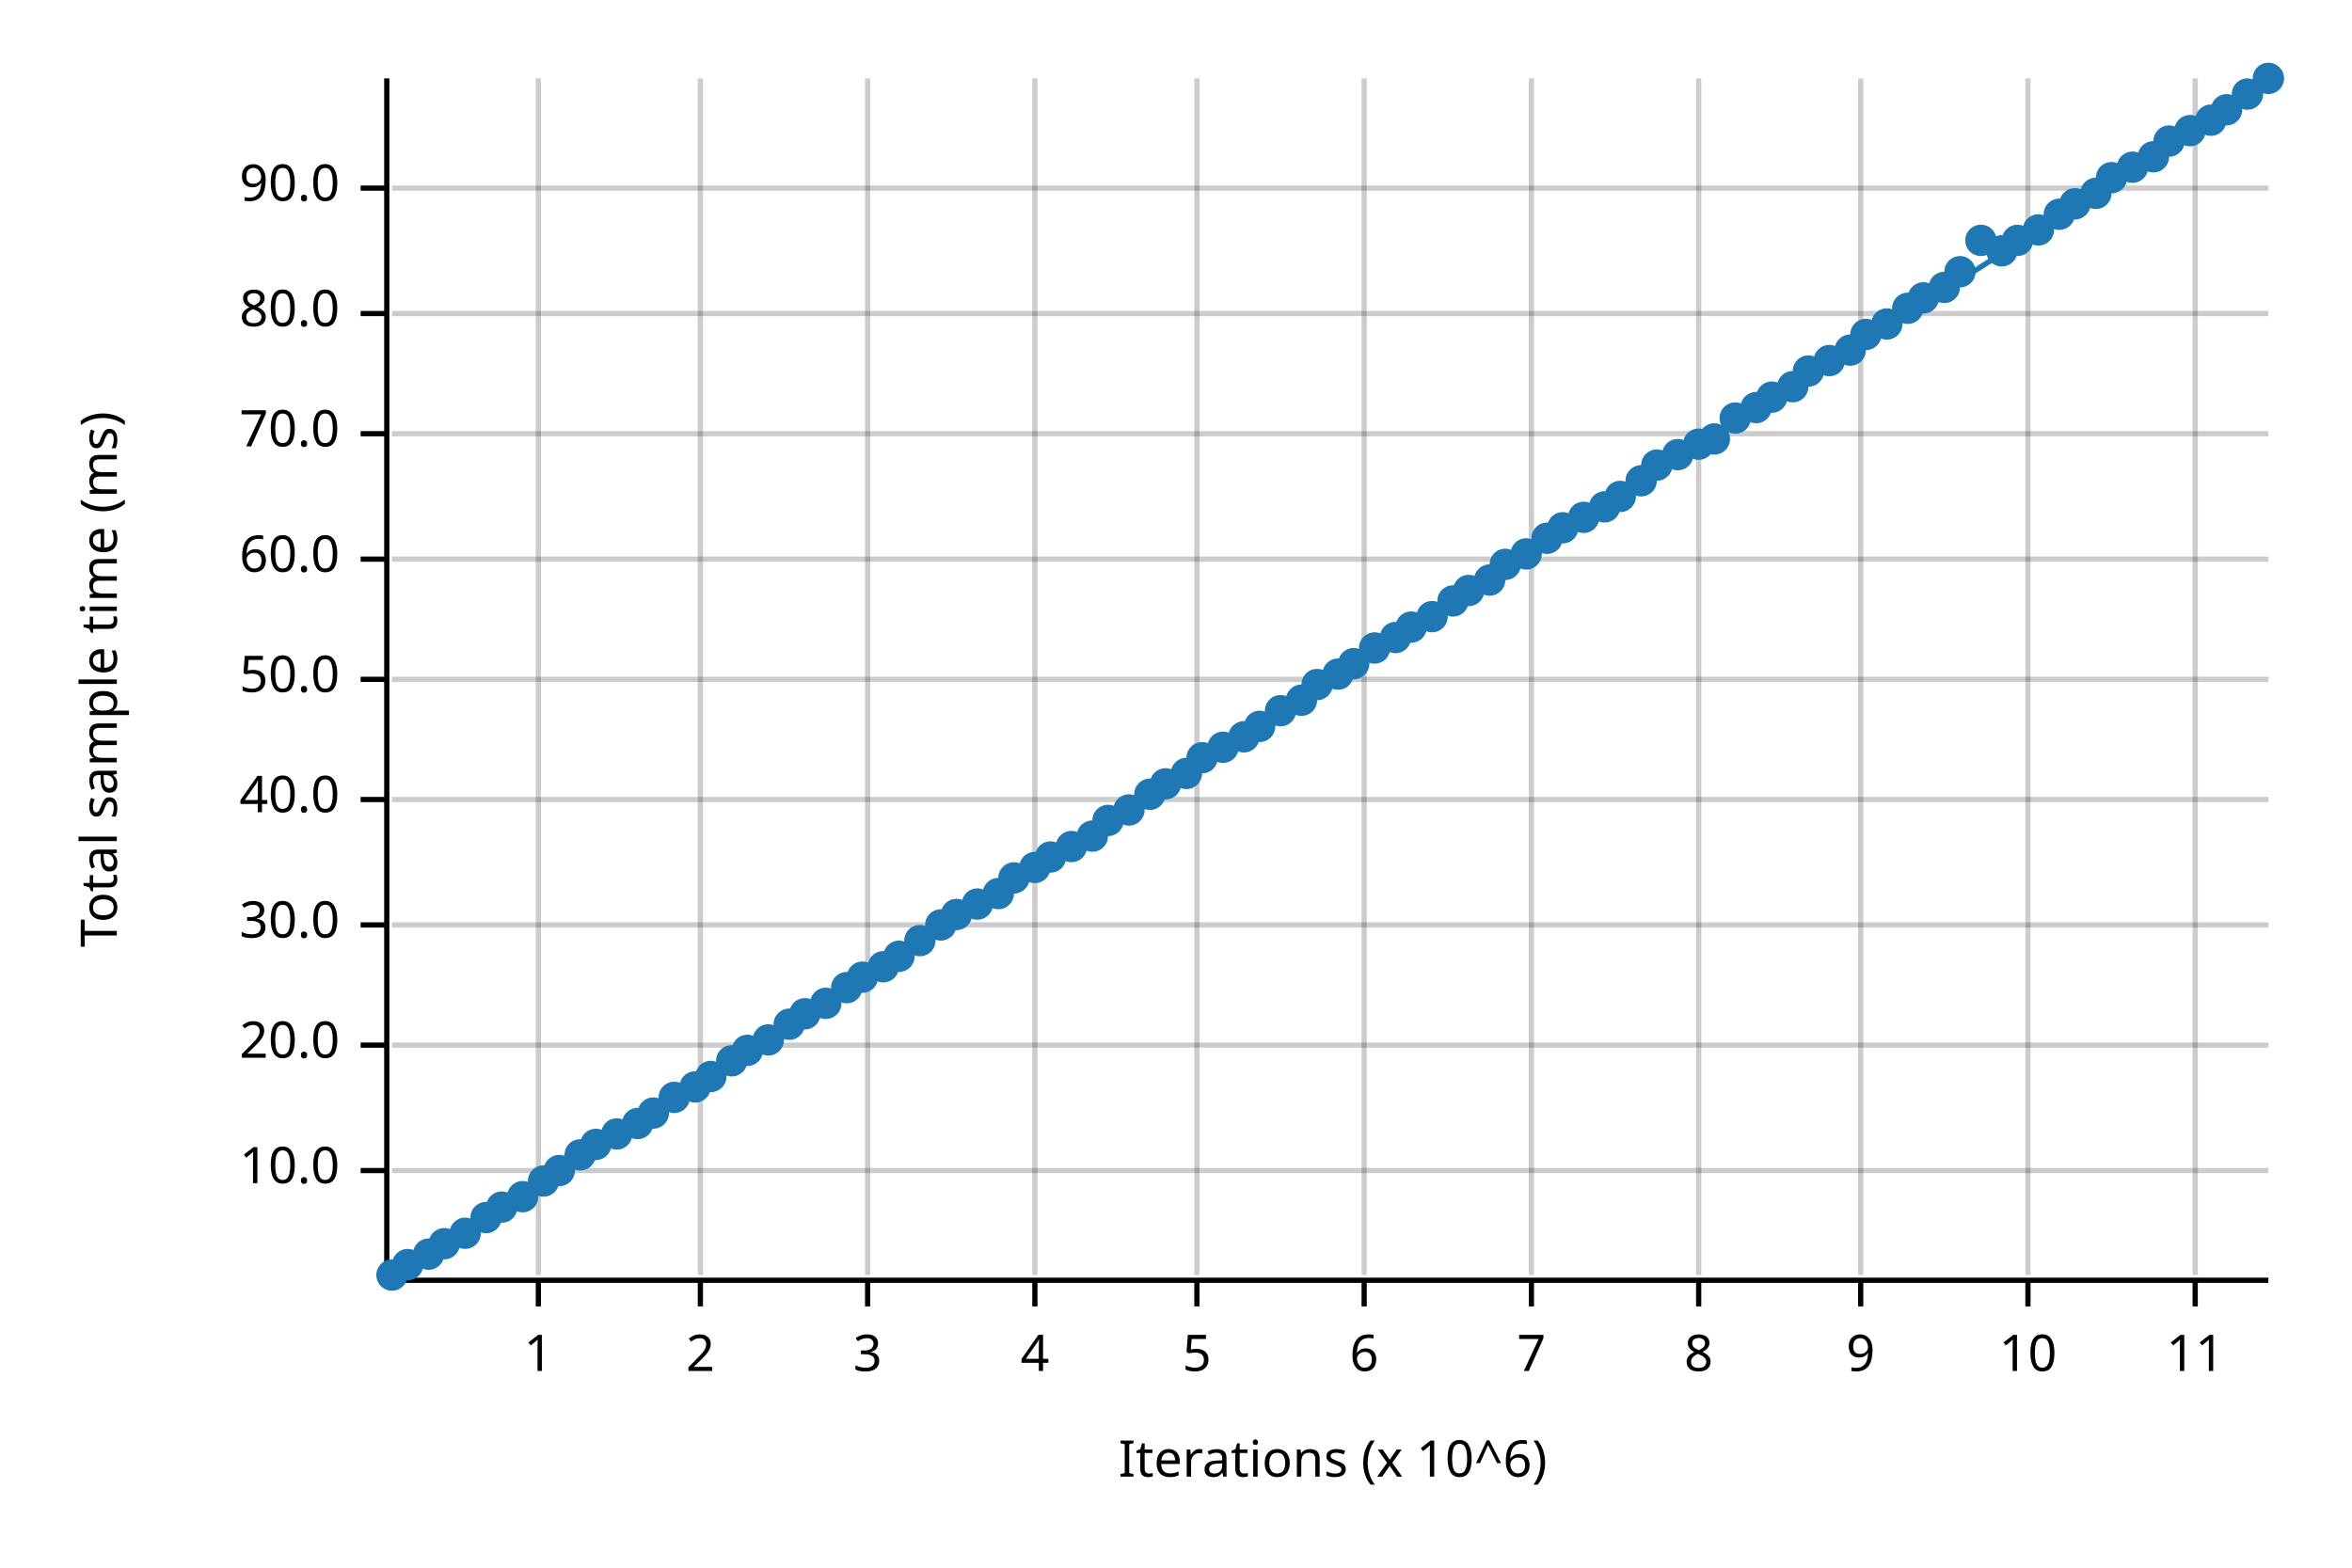
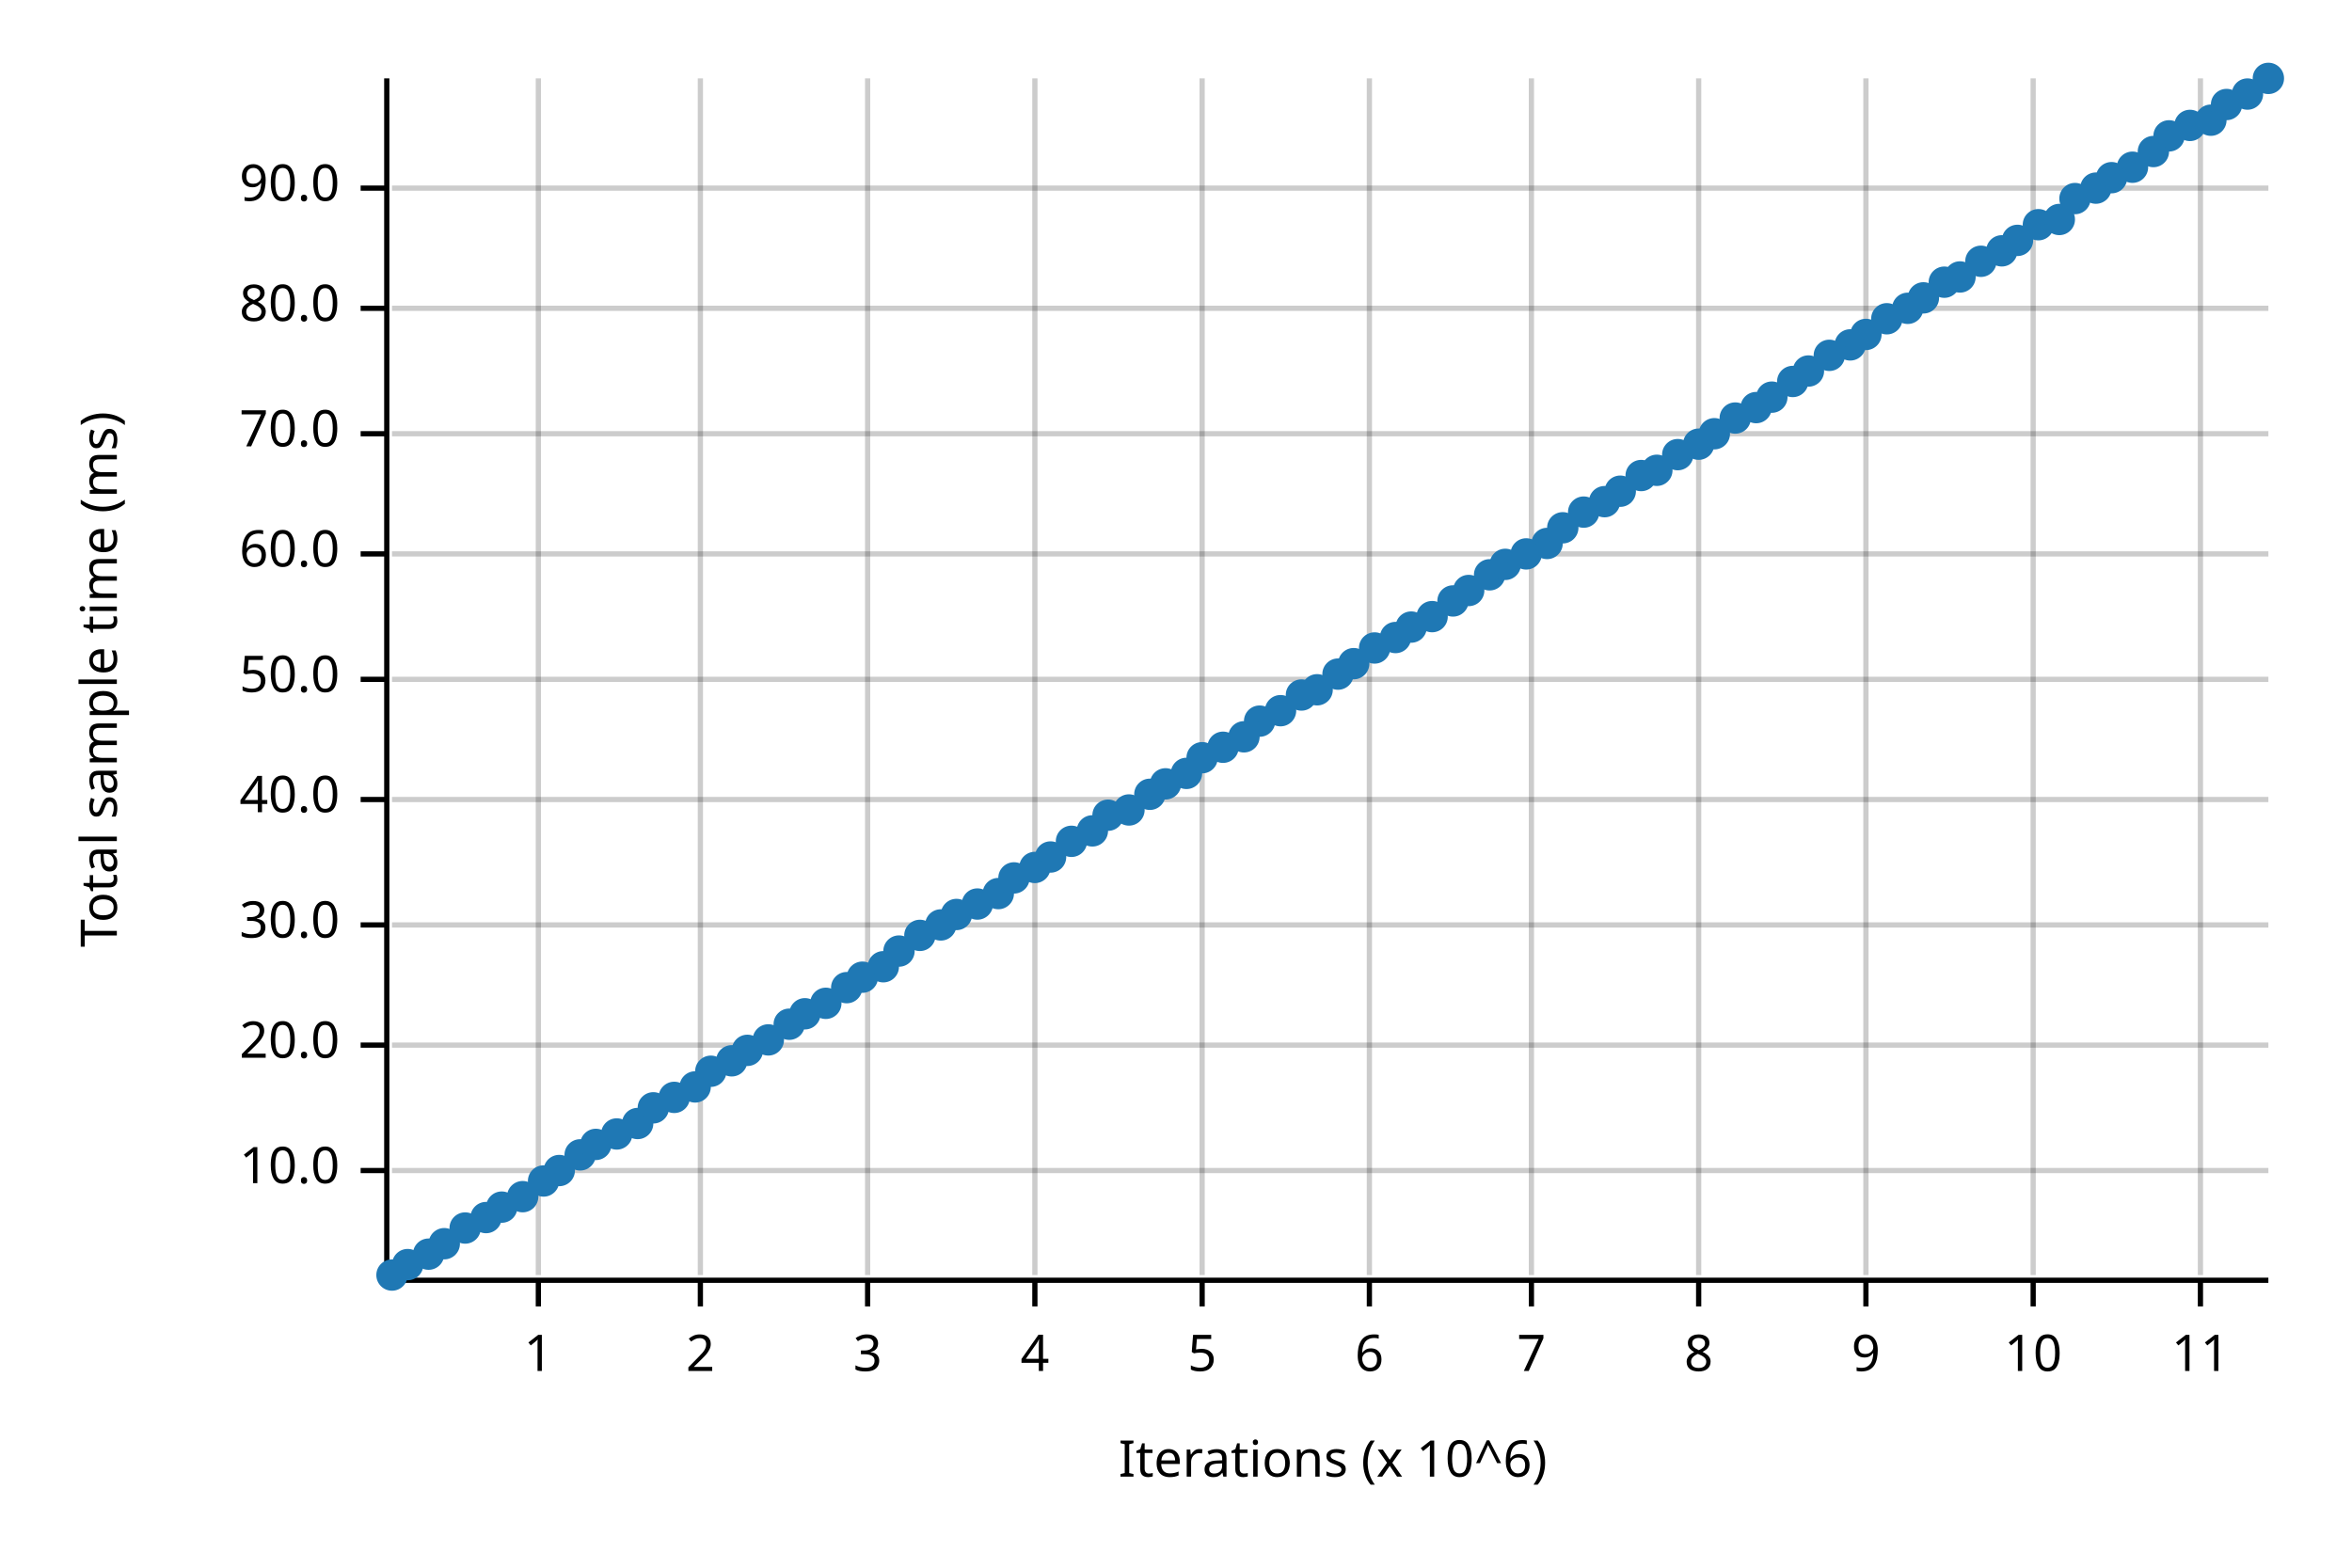
<svg xmlns="http://www.w3.org/2000/svg" width="450" height="300" viewBox="0 0 450 300">
  <text x="15" y="130" dy="0.76em" text-anchor="middle" font-family="sans-serif" font-size="9.677" opacity="1" fill="#000000" transform="rotate(270, 15, 130)">
Total sample time (ms)
</text>
  <text x="255" y="285" dy="-0.5ex" text-anchor="middle" font-family="sans-serif" font-size="9.677" opacity="1" fill="#000000">
Iterations (x 10^6)
</text>
  <line opacity="0.2" stroke="#000000" stroke-width="1" x1="103" y1="244" x2="103" y2="15" />
  <line opacity="0.2" stroke="#000000" stroke-width="1" x1="134" y1="244" x2="134" y2="15" />
  <line opacity="0.2" stroke="#000000" stroke-width="1" x1="166" y1="244" x2="166" y2="15" />
  <line opacity="0.2" stroke="#000000" stroke-width="1" x1="198" y1="244" x2="198" y2="15" />
-   <line opacity="0.2" stroke="#000000" stroke-width="1" x1="229" y1="244" x2="229" y2="15" />
-   <line opacity="0.2" stroke="#000000" stroke-width="1" x1="261" y1="244" x2="261" y2="15" />
+   <line opacity="0.2" stroke="#000000" stroke-width="1" x1="230" y1="244" x2="230" y2="15" />
+   <line opacity="0.2" stroke="#000000" stroke-width="1" x1="262" y1="244" x2="262" y2="15" />
  <line opacity="0.2" stroke="#000000" stroke-width="1" x1="293" y1="244" x2="293" y2="15" />
  <line opacity="0.2" stroke="#000000" stroke-width="1" x1="325" y1="244" x2="325" y2="15" />
-   <line opacity="0.2" stroke="#000000" stroke-width="1" x1="356" y1="244" x2="356" y2="15" />
-   <line opacity="0.2" stroke="#000000" stroke-width="1" x1="388" y1="244" x2="388" y2="15" />
-   <line opacity="0.2" stroke="#000000" stroke-width="1" x1="420" y1="244" x2="420" y2="15" />
+   <line opacity="0.2" stroke="#000000" stroke-width="1" x1="357" y1="244" x2="357" y2="15" />
+   <line opacity="0.2" stroke="#000000" stroke-width="1" x1="389" y1="244" x2="389" y2="15" />
+   <line opacity="0.2" stroke="#000000" stroke-width="1" x1="421" y1="244" x2="421" y2="15" />
  <line opacity="0.2" stroke="#000000" stroke-width="1" x1="75" y1="224" x2="434" y2="224" />
  <line opacity="0.2" stroke="#000000" stroke-width="1" x1="75" y1="200" x2="434" y2="200" />
  <line opacity="0.2" stroke="#000000" stroke-width="1" x1="75" y1="177" x2="434" y2="177" />
  <line opacity="0.2" stroke="#000000" stroke-width="1" x1="75" y1="153" x2="434" y2="153" />
  <line opacity="0.2" stroke="#000000" stroke-width="1" x1="75" y1="130" x2="434" y2="130" />
-   <line opacity="0.2" stroke="#000000" stroke-width="1" x1="75" y1="107" x2="434" y2="107" />
+   <line opacity="0.2" stroke="#000000" stroke-width="1" x1="75" y1="106" x2="434" y2="106" />
  <line opacity="0.2" stroke="#000000" stroke-width="1" x1="75" y1="83" x2="434" y2="83" />
-   <line opacity="0.2" stroke="#000000" stroke-width="1" x1="75" y1="60" x2="434" y2="60" />
+   <line opacity="0.2" stroke="#000000" stroke-width="1" x1="75" y1="59" x2="434" y2="59" />
  <line opacity="0.2" stroke="#000000" stroke-width="1" x1="75" y1="36" x2="434" y2="36" />
  <polyline fill="none" opacity="1" stroke="#000000" stroke-width="1" points="74,15 74,244 " />
  <text x="65" y="224" dy="0.5ex" text-anchor="end" font-family="sans-serif" font-size="9.677" opacity="1" fill="#000000">
10.0
</text>
  <polyline fill="none" opacity="1" stroke="#000000" stroke-width="1" points="69,224 74,224 " />
  <text x="65" y="200" dy="0.5ex" text-anchor="end" font-family="sans-serif" font-size="9.677" opacity="1" fill="#000000">
20.0
</text>
  <polyline fill="none" opacity="1" stroke="#000000" stroke-width="1" points="69,200 74,200 " />
  <text x="65" y="177" dy="0.5ex" text-anchor="end" font-family="sans-serif" font-size="9.677" opacity="1" fill="#000000">
30.0
</text>
  <polyline fill="none" opacity="1" stroke="#000000" stroke-width="1" points="69,177 74,177 " />
  <text x="65" y="153" dy="0.5ex" text-anchor="end" font-family="sans-serif" font-size="9.677" opacity="1" fill="#000000">
40.0
</text>
  <polyline fill="none" opacity="1" stroke="#000000" stroke-width="1" points="69,153 74,153 " />
  <text x="65" y="130" dy="0.5ex" text-anchor="end" font-family="sans-serif" font-size="9.677" opacity="1" fill="#000000">
50.0
</text>
  <polyline fill="none" opacity="1" stroke="#000000" stroke-width="1" points="69,130 74,130 " />
-   <text x="65" y="107" dy="0.5ex" text-anchor="end" font-family="sans-serif" font-size="9.677" opacity="1" fill="#000000">
+   <text x="65" y="106" dy="0.5ex" text-anchor="end" font-family="sans-serif" font-size="9.677" opacity="1" fill="#000000">
60.0
</text>
-   <polyline fill="none" opacity="1" stroke="#000000" stroke-width="1" points="69,107 74,107 " />
+   <polyline fill="none" opacity="1" stroke="#000000" stroke-width="1" points="69,106 74,106 " />
  <text x="65" y="83" dy="0.5ex" text-anchor="end" font-family="sans-serif" font-size="9.677" opacity="1" fill="#000000">
70.0
</text>
  <polyline fill="none" opacity="1" stroke="#000000" stroke-width="1" points="69,83 74,83 " />
-   <text x="65" y="60" dy="0.5ex" text-anchor="end" font-family="sans-serif" font-size="9.677" opacity="1" fill="#000000">
+   <text x="65" y="59" dy="0.5ex" text-anchor="end" font-family="sans-serif" font-size="9.677" opacity="1" fill="#000000">
80.0
</text>
-   <polyline fill="none" opacity="1" stroke="#000000" stroke-width="1" points="69,60 74,60 " />
+   <polyline fill="none" opacity="1" stroke="#000000" stroke-width="1" points="69,59 74,59 " />
  <text x="65" y="36" dy="0.5ex" text-anchor="end" font-family="sans-serif" font-size="9.677" opacity="1" fill="#000000">
90.0
</text>
  <polyline fill="none" opacity="1" stroke="#000000" stroke-width="1" points="69,36 74,36 " />
  <polyline fill="none" opacity="1" stroke="#000000" stroke-width="1" points="75,245 434,245 " />
  <text x="103" y="255" dy="0.76em" text-anchor="middle" font-family="sans-serif" font-size="9.677" opacity="1" fill="#000000">
1
</text>
  <polyline fill="none" opacity="1" stroke="#000000" stroke-width="1" points="103,245 103,250 " />
  <text x="134" y="255" dy="0.76em" text-anchor="middle" font-family="sans-serif" font-size="9.677" opacity="1" fill="#000000">
2
</text>
  <polyline fill="none" opacity="1" stroke="#000000" stroke-width="1" points="134,245 134,250 " />
  <text x="166" y="255" dy="0.76em" text-anchor="middle" font-family="sans-serif" font-size="9.677" opacity="1" fill="#000000">
3
</text>
  <polyline fill="none" opacity="1" stroke="#000000" stroke-width="1" points="166,245 166,250 " />
  <text x="198" y="255" dy="0.76em" text-anchor="middle" font-family="sans-serif" font-size="9.677" opacity="1" fill="#000000">
4
</text>
  <polyline fill="none" opacity="1" stroke="#000000" stroke-width="1" points="198,245 198,250 " />
-   <text x="229" y="255" dy="0.76em" text-anchor="middle" font-family="sans-serif" font-size="9.677" opacity="1" fill="#000000">
+   <text x="230" y="255" dy="0.76em" text-anchor="middle" font-family="sans-serif" font-size="9.677" opacity="1" fill="#000000">
5
</text>
-   <polyline fill="none" opacity="1" stroke="#000000" stroke-width="1" points="229,245 229,250 " />
-   <text x="261" y="255" dy="0.76em" text-anchor="middle" font-family="sans-serif" font-size="9.677" opacity="1" fill="#000000">
+   <polyline fill="none" opacity="1" stroke="#000000" stroke-width="1" points="230,245 230,250 " />
+   <text x="262" y="255" dy="0.76em" text-anchor="middle" font-family="sans-serif" font-size="9.677" opacity="1" fill="#000000">
6
</text>
-   <polyline fill="none" opacity="1" stroke="#000000" stroke-width="1" points="261,245 261,250 " />
+   <polyline fill="none" opacity="1" stroke="#000000" stroke-width="1" points="262,245 262,250 " />
  <text x="293" y="255" dy="0.76em" text-anchor="middle" font-family="sans-serif" font-size="9.677" opacity="1" fill="#000000">
7
</text>
  <polyline fill="none" opacity="1" stroke="#000000" stroke-width="1" points="293,245 293,250 " />
  <text x="325" y="255" dy="0.76em" text-anchor="middle" font-family="sans-serif" font-size="9.677" opacity="1" fill="#000000">
8
</text>
  <polyline fill="none" opacity="1" stroke="#000000" stroke-width="1" points="325,245 325,250 " />
-   <text x="356" y="255" dy="0.76em" text-anchor="middle" font-family="sans-serif" font-size="9.677" opacity="1" fill="#000000">
+   <text x="357" y="255" dy="0.76em" text-anchor="middle" font-family="sans-serif" font-size="9.677" opacity="1" fill="#000000">
9
</text>
-   <polyline fill="none" opacity="1" stroke="#000000" stroke-width="1" points="356,245 356,250 " />
-   <text x="388" y="255" dy="0.76em" text-anchor="middle" font-family="sans-serif" font-size="9.677" opacity="1" fill="#000000">
+   <polyline fill="none" opacity="1" stroke="#000000" stroke-width="1" points="357,245 357,250 " />
+   <text x="389" y="255" dy="0.76em" text-anchor="middle" font-family="sans-serif" font-size="9.677" opacity="1" fill="#000000">
10
</text>
-   <polyline fill="none" opacity="1" stroke="#000000" stroke-width="1" points="388,245 388,250 " />
-   <text x="420" y="255" dy="0.76em" text-anchor="middle" font-family="sans-serif" font-size="9.677" opacity="1" fill="#000000">
+   <polyline fill="none" opacity="1" stroke="#000000" stroke-width="1" points="389,245 389,250 " />
+   <text x="421" y="255" dy="0.76em" text-anchor="middle" font-family="sans-serif" font-size="9.677" opacity="1" fill="#000000">
11
</text>
-   <polyline fill="none" opacity="1" stroke="#000000" stroke-width="1" points="420,245 420,250 " />
+   <polyline fill="none" opacity="1" stroke="#000000" stroke-width="1" points="421,245 421,250 " />
  <circle cx="75" cy="244" r="3" opacity="1" fill="#1F78B4" stroke="none" stroke-width="1" />
  <circle cx="78" cy="242" r="3" opacity="1" fill="#1F78B4" stroke="none" stroke-width="1" />
  <circle cx="82" cy="240" r="3" opacity="1" fill="#1F78B4" stroke="none" stroke-width="1" />
  <circle cx="85" cy="238" r="3" opacity="1" fill="#1F78B4" stroke="none" stroke-width="1" />
-   <circle cx="89" cy="236" r="3" opacity="1" fill="#1F78B4" stroke="none" stroke-width="1" />
+   <circle cx="89" cy="235" r="3" opacity="1" fill="#1F78B4" stroke="none" stroke-width="1" />
  <circle cx="93" cy="233" r="3" opacity="1" fill="#1F78B4" stroke="none" stroke-width="1" />
  <circle cx="96" cy="231" r="3" opacity="1" fill="#1F78B4" stroke="none" stroke-width="1" />
  <circle cx="100" cy="229" r="3" opacity="1" fill="#1F78B4" stroke="none" stroke-width="1" />
  <circle cx="104" cy="226" r="3" opacity="1" fill="#1F78B4" stroke="none" stroke-width="1" />
  <circle cx="107" cy="224" r="3" opacity="1" fill="#1F78B4" stroke="none" stroke-width="1" />
  <circle cx="111" cy="221" r="3" opacity="1" fill="#1F78B4" stroke="none" stroke-width="1" />
  <circle cx="114" cy="219" r="3" opacity="1" fill="#1F78B4" stroke="none" stroke-width="1" />
  <circle cx="118" cy="217" r="3" opacity="1" fill="#1F78B4" stroke="none" stroke-width="1" />
  <circle cx="122" cy="215" r="3" opacity="1" fill="#1F78B4" stroke="none" stroke-width="1" />
-   <circle cx="125" cy="213" r="3" opacity="1" fill="#1F78B4" stroke="none" stroke-width="1" />
+   <circle cx="125" cy="212" r="3" opacity="1" fill="#1F78B4" stroke="none" stroke-width="1" />
  <circle cx="129" cy="210" r="3" opacity="1" fill="#1F78B4" stroke="none" stroke-width="1" />
  <circle cx="133" cy="208" r="3" opacity="1" fill="#1F78B4" stroke="none" stroke-width="1" />
-   <circle cx="136" cy="206" r="3" opacity="1" fill="#1F78B4" stroke="none" stroke-width="1" />
+   <circle cx="136" cy="205" r="3" opacity="1" fill="#1F78B4" stroke="none" stroke-width="1" />
  <circle cx="140" cy="203" r="3" opacity="1" fill="#1F78B4" stroke="none" stroke-width="1" />
  <circle cx="143" cy="201" r="3" opacity="1" fill="#1F78B4" stroke="none" stroke-width="1" />
  <circle cx="147" cy="199" r="3" opacity="1" fill="#1F78B4" stroke="none" stroke-width="1" />
  <circle cx="151" cy="196" r="3" opacity="1" fill="#1F78B4" stroke="none" stroke-width="1" />
  <circle cx="154" cy="194" r="3" opacity="1" fill="#1F78B4" stroke="none" stroke-width="1" />
  <circle cx="158" cy="192" r="3" opacity="1" fill="#1F78B4" stroke="none" stroke-width="1" />
  <circle cx="162" cy="189" r="3" opacity="1" fill="#1F78B4" stroke="none" stroke-width="1" />
  <circle cx="165" cy="187" r="3" opacity="1" fill="#1F78B4" stroke="none" stroke-width="1" />
  <circle cx="169" cy="185" r="3" opacity="1" fill="#1F78B4" stroke="none" stroke-width="1" />
-   <circle cx="172" cy="183" r="3" opacity="1" fill="#1F78B4" stroke="none" stroke-width="1" />
-   <circle cx="176" cy="180" r="3" opacity="1" fill="#1F78B4" stroke="none" stroke-width="1" />
+   <circle cx="172" cy="182" r="3" opacity="1" fill="#1F78B4" stroke="none" stroke-width="1" />
+   <circle cx="176" cy="179" r="3" opacity="1" fill="#1F78B4" stroke="none" stroke-width="1" />
  <circle cx="180" cy="177" r="3" opacity="1" fill="#1F78B4" stroke="none" stroke-width="1" />
  <circle cx="183" cy="175" r="3" opacity="1" fill="#1F78B4" stroke="none" stroke-width="1" />
  <circle cx="187" cy="173" r="3" opacity="1" fill="#1F78B4" stroke="none" stroke-width="1" />
  <circle cx="191" cy="171" r="3" opacity="1" fill="#1F78B4" stroke="none" stroke-width="1" />
  <circle cx="194" cy="168" r="3" opacity="1" fill="#1F78B4" stroke="none" stroke-width="1" />
  <circle cx="198" cy="166" r="3" opacity="1" fill="#1F78B4" stroke="none" stroke-width="1" />
  <circle cx="201" cy="164" r="3" opacity="1" fill="#1F78B4" stroke="none" stroke-width="1" />
-   <circle cx="205" cy="162" r="3" opacity="1" fill="#1F78B4" stroke="none" stroke-width="1" />
-   <circle cx="209" cy="160" r="3" opacity="1" fill="#1F78B4" stroke="none" stroke-width="1" />
-   <circle cx="212" cy="157" r="3" opacity="1" fill="#1F78B4" stroke="none" stroke-width="1" />
+   <circle cx="205" cy="161" r="3" opacity="1" fill="#1F78B4" stroke="none" stroke-width="1" />
+   <circle cx="209" cy="159" r="3" opacity="1" fill="#1F78B4" stroke="none" stroke-width="1" />
+   <circle cx="212" cy="156" r="3" opacity="1" fill="#1F78B4" stroke="none" stroke-width="1" />
  <circle cx="216" cy="155" r="3" opacity="1" fill="#1F78B4" stroke="none" stroke-width="1" />
  <circle cx="220" cy="152" r="3" opacity="1" fill="#1F78B4" stroke="none" stroke-width="1" />
  <circle cx="223" cy="150" r="3" opacity="1" fill="#1F78B4" stroke="none" stroke-width="1" />
  <circle cx="227" cy="148" r="3" opacity="1" fill="#1F78B4" stroke="none" stroke-width="1" />
  <circle cx="230" cy="145" r="3" opacity="1" fill="#1F78B4" stroke="none" stroke-width="1" />
  <circle cx="234" cy="143" r="3" opacity="1" fill="#1F78B4" stroke="none" stroke-width="1" />
  <circle cx="238" cy="141" r="3" opacity="1" fill="#1F78B4" stroke="none" stroke-width="1" />
-   <circle cx="241" cy="139" r="3" opacity="1" fill="#1F78B4" stroke="none" stroke-width="1" />
+   <circle cx="241" cy="138" r="3" opacity="1" fill="#1F78B4" stroke="none" stroke-width="1" />
  <circle cx="245" cy="136" r="3" opacity="1" fill="#1F78B4" stroke="none" stroke-width="1" />
-   <circle cx="249" cy="134" r="3" opacity="1" fill="#1F78B4" stroke="none" stroke-width="1" />
-   <circle cx="252" cy="131" r="3" opacity="1" fill="#1F78B4" stroke="none" stroke-width="1" />
+   <circle cx="249" cy="133" r="3" opacity="1" fill="#1F78B4" stroke="none" stroke-width="1" />
+   <circle cx="252" cy="132" r="3" opacity="1" fill="#1F78B4" stroke="none" stroke-width="1" />
  <circle cx="256" cy="129" r="3" opacity="1" fill="#1F78B4" stroke="none" stroke-width="1" />
  <circle cx="259" cy="127" r="3" opacity="1" fill="#1F78B4" stroke="none" stroke-width="1" />
  <circle cx="263" cy="124" r="3" opacity="1" fill="#1F78B4" stroke="none" stroke-width="1" />
  <circle cx="267" cy="122" r="3" opacity="1" fill="#1F78B4" stroke="none" stroke-width="1" />
  <circle cx="270" cy="120" r="3" opacity="1" fill="#1F78B4" stroke="none" stroke-width="1" />
  <circle cx="274" cy="118" r="3" opacity="1" fill="#1F78B4" stroke="none" stroke-width="1" />
  <circle cx="278" cy="115" r="3" opacity="1" fill="#1F78B4" stroke="none" stroke-width="1" />
  <circle cx="281" cy="113" r="3" opacity="1" fill="#1F78B4" stroke="none" stroke-width="1" />
-   <circle cx="285" cy="111" r="3" opacity="1" fill="#1F78B4" stroke="none" stroke-width="1" />
+   <circle cx="285" cy="110" r="3" opacity="1" fill="#1F78B4" stroke="none" stroke-width="1" />
  <circle cx="288" cy="108" r="3" opacity="1" fill="#1F78B4" stroke="none" stroke-width="1" />
  <circle cx="292" cy="106" r="3" opacity="1" fill="#1F78B4" stroke="none" stroke-width="1" />
-   <circle cx="296" cy="103" r="3" opacity="1" fill="#1F78B4" stroke="none" stroke-width="1" />
+   <circle cx="296" cy="104" r="3" opacity="1" fill="#1F78B4" stroke="none" stroke-width="1" />
  <circle cx="299" cy="101" r="3" opacity="1" fill="#1F78B4" stroke="none" stroke-width="1" />
-   <circle cx="303" cy="99" r="3" opacity="1" fill="#1F78B4" stroke="none" stroke-width="1" />
-   <circle cx="307" cy="97" r="3" opacity="1" fill="#1F78B4" stroke="none" stroke-width="1" />
-   <circle cx="310" cy="95" r="3" opacity="1" fill="#1F78B4" stroke="none" stroke-width="1" />
-   <circle cx="314" cy="92" r="3" opacity="1" fill="#1F78B4" stroke="none" stroke-width="1" />
-   <circle cx="317" cy="89" r="3" opacity="1" fill="#1F78B4" stroke="none" stroke-width="1" />
+   <circle cx="303" cy="98" r="3" opacity="1" fill="#1F78B4" stroke="none" stroke-width="1" />
+   <circle cx="307" cy="96" r="3" opacity="1" fill="#1F78B4" stroke="none" stroke-width="1" />
+   <circle cx="310" cy="94" r="3" opacity="1" fill="#1F78B4" stroke="none" stroke-width="1" />
+   <circle cx="314" cy="91" r="3" opacity="1" fill="#1F78B4" stroke="none" stroke-width="1" />
+   <circle cx="317" cy="90" r="3" opacity="1" fill="#1F78B4" stroke="none" stroke-width="1" />
  <circle cx="321" cy="87" r="3" opacity="1" fill="#1F78B4" stroke="none" stroke-width="1" />
  <circle cx="325" cy="85" r="3" opacity="1" fill="#1F78B4" stroke="none" stroke-width="1" />
-   <circle cx="328" cy="84" r="3" opacity="1" fill="#1F78B4" stroke="none" stroke-width="1" />
+   <circle cx="328" cy="83" r="3" opacity="1" fill="#1F78B4" stroke="none" stroke-width="1" />
  <circle cx="332" cy="80" r="3" opacity="1" fill="#1F78B4" stroke="none" stroke-width="1" />
  <circle cx="336" cy="78" r="3" opacity="1" fill="#1F78B4" stroke="none" stroke-width="1" />
  <circle cx="339" cy="76" r="3" opacity="1" fill="#1F78B4" stroke="none" stroke-width="1" />
-   <circle cx="343" cy="74" r="3" opacity="1" fill="#1F78B4" stroke="none" stroke-width="1" />
+   <circle cx="343" cy="73" r="3" opacity="1" fill="#1F78B4" stroke="none" stroke-width="1" />
  <circle cx="346" cy="71" r="3" opacity="1" fill="#1F78B4" stroke="none" stroke-width="1" />
-   <circle cx="350" cy="69" r="3" opacity="1" fill="#1F78B4" stroke="none" stroke-width="1" />
-   <circle cx="354" cy="67" r="3" opacity="1" fill="#1F78B4" stroke="none" stroke-width="1" />
+   <circle cx="350" cy="68" r="3" opacity="1" fill="#1F78B4" stroke="none" stroke-width="1" />
+   <circle cx="354" cy="66" r="3" opacity="1" fill="#1F78B4" stroke="none" stroke-width="1" />
  <circle cx="357" cy="64" r="3" opacity="1" fill="#1F78B4" stroke="none" stroke-width="1" />
-   <circle cx="361" cy="62" r="3" opacity="1" fill="#1F78B4" stroke="none" stroke-width="1" />
+   <circle cx="361" cy="61" r="3" opacity="1" fill="#1F78B4" stroke="none" stroke-width="1" />
  <circle cx="365" cy="59" r="3" opacity="1" fill="#1F78B4" stroke="none" stroke-width="1" />
  <circle cx="368" cy="57" r="3" opacity="1" fill="#1F78B4" stroke="none" stroke-width="1" />
-   <circle cx="372" cy="55" r="3" opacity="1" fill="#1F78B4" stroke="none" stroke-width="1" />
-   <circle cx="375" cy="52" r="3" opacity="1" fill="#1F78B4" stroke="none" stroke-width="1" />
-   <circle cx="379" cy="46" r="3" opacity="1" fill="#1F78B4" stroke="none" stroke-width="1" />
+   <circle cx="372" cy="54" r="3" opacity="1" fill="#1F78B4" stroke="none" stroke-width="1" />
+   <circle cx="375" cy="53" r="3" opacity="1" fill="#1F78B4" stroke="none" stroke-width="1" />
+   <circle cx="379" cy="50" r="3" opacity="1" fill="#1F78B4" stroke="none" stroke-width="1" />
  <circle cx="383" cy="48" r="3" opacity="1" fill="#1F78B4" stroke="none" stroke-width="1" />
  <circle cx="386" cy="46" r="3" opacity="1" fill="#1F78B4" stroke="none" stroke-width="1" />
-   <circle cx="390" cy="44" r="3" opacity="1" fill="#1F78B4" stroke="none" stroke-width="1" />
-   <circle cx="394" cy="41" r="3" opacity="1" fill="#1F78B4" stroke="none" stroke-width="1" />
-   <circle cx="397" cy="39" r="3" opacity="1" fill="#1F78B4" stroke="none" stroke-width="1" />
-   <circle cx="401" cy="37" r="3" opacity="1" fill="#1F78B4" stroke="none" stroke-width="1" />
+   <circle cx="390" cy="43" r="3" opacity="1" fill="#1F78B4" stroke="none" stroke-width="1" />
+   <circle cx="394" cy="42" r="3" opacity="1" fill="#1F78B4" stroke="none" stroke-width="1" />
+   <circle cx="397" cy="38" r="3" opacity="1" fill="#1F78B4" stroke="none" stroke-width="1" />
+   <circle cx="401" cy="36" r="3" opacity="1" fill="#1F78B4" stroke="none" stroke-width="1" />
  <circle cx="404" cy="34" r="3" opacity="1" fill="#1F78B4" stroke="none" stroke-width="1" />
  <circle cx="408" cy="32" r="3" opacity="1" fill="#1F78B4" stroke="none" stroke-width="1" />
-   <circle cx="412" cy="30" r="3" opacity="1" fill="#1F78B4" stroke="none" stroke-width="1" />
-   <circle cx="415" cy="27" r="3" opacity="1" fill="#1F78B4" stroke="none" stroke-width="1" />
-   <circle cx="419" cy="25" r="3" opacity="1" fill="#1F78B4" stroke="none" stroke-width="1" />
+   <circle cx="412" cy="29" r="3" opacity="1" fill="#1F78B4" stroke="none" stroke-width="1" />
+   <circle cx="415" cy="26" r="3" opacity="1" fill="#1F78B4" stroke="none" stroke-width="1" />
+   <circle cx="419" cy="24" r="3" opacity="1" fill="#1F78B4" stroke="none" stroke-width="1" />
  <circle cx="423" cy="23" r="3" opacity="1" fill="#1F78B4" stroke="none" stroke-width="1" />
-   <circle cx="426" cy="21" r="3" opacity="1" fill="#1F78B4" stroke="none" stroke-width="1" />
+   <circle cx="426" cy="20" r="3" opacity="1" fill="#1F78B4" stroke="none" stroke-width="1" />
  <circle cx="430" cy="18" r="3" opacity="1" fill="#1F78B4" stroke="none" stroke-width="1" />
  <circle cx="434" cy="15" r="3" opacity="1" fill="#1F78B4" stroke="none" stroke-width="1" />
-   <polyline fill="none" opacity="1" stroke="#1F78B4" stroke-width="1" points="75,245 434,16 " />
-   <polygon opacity="0.25" fill="#1F78B4" points="75,245 434,16 434,15 " />
+   <polyline fill="none" opacity="1" stroke="#1F78B4" stroke-width="1" points="75,245 434,15 " />
+   <polygon opacity="0.25" fill="#1F78B4" points="75,245 434,15 434,15 " />
</svg>
